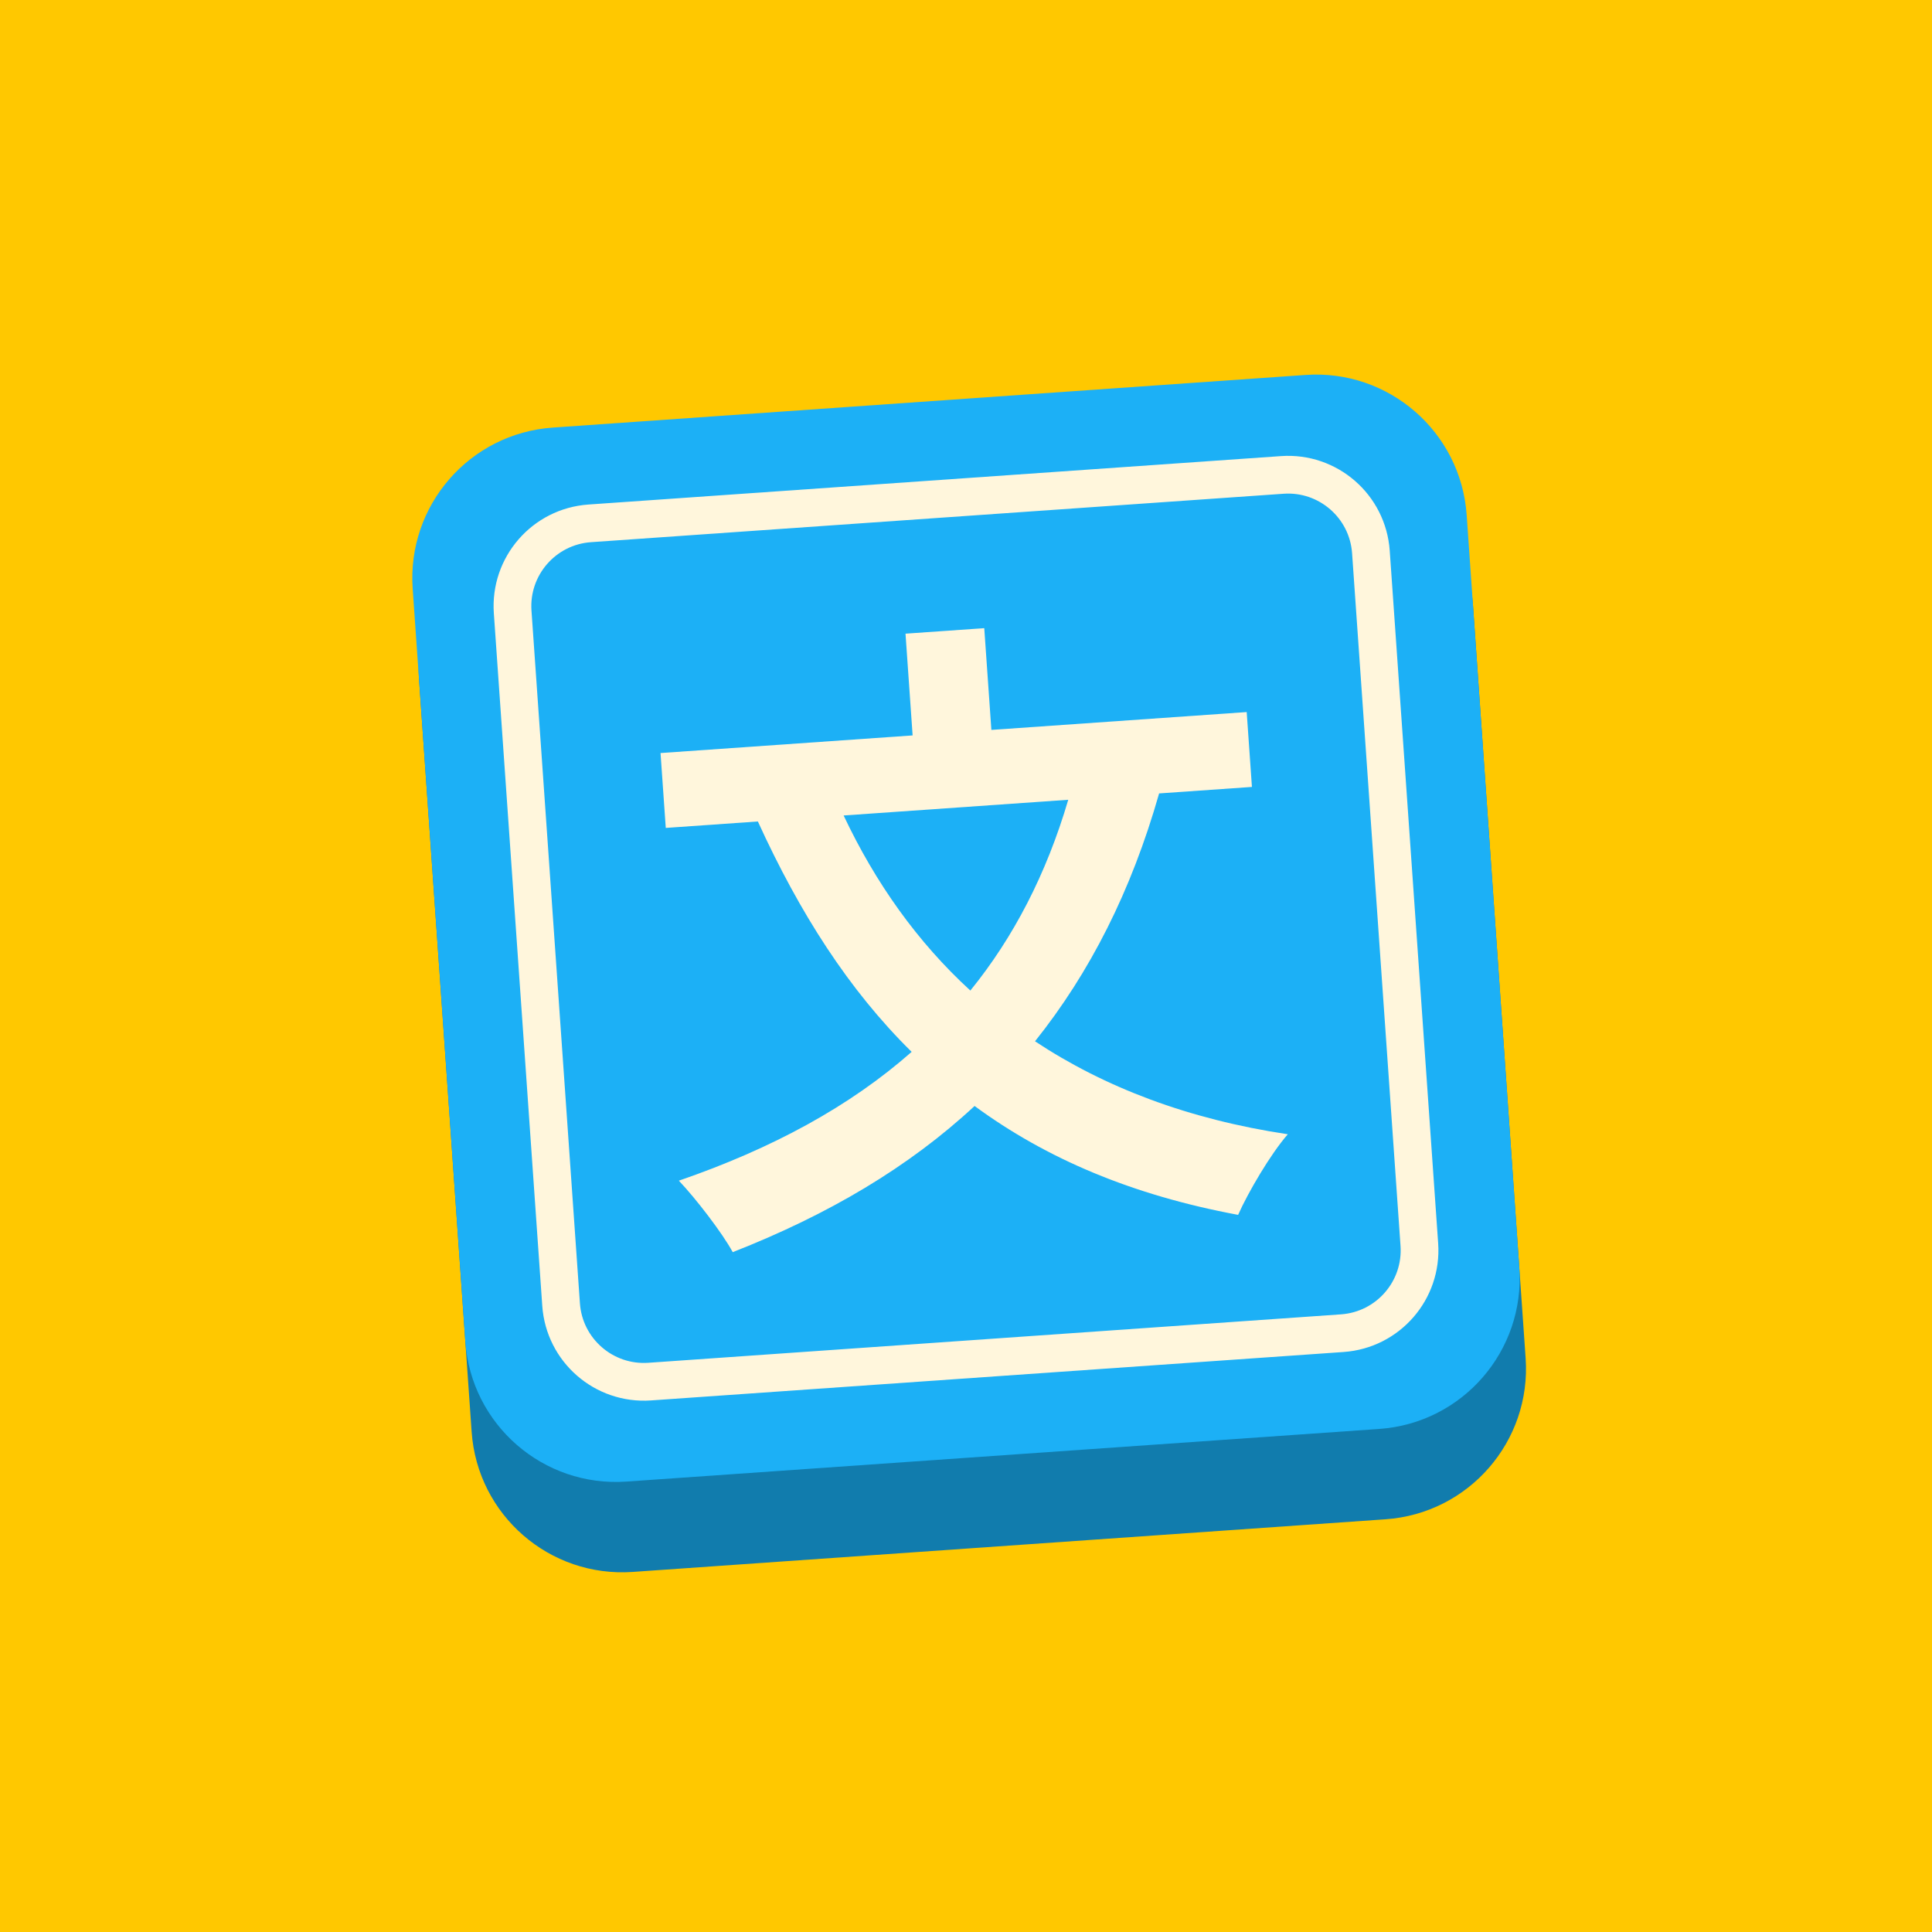
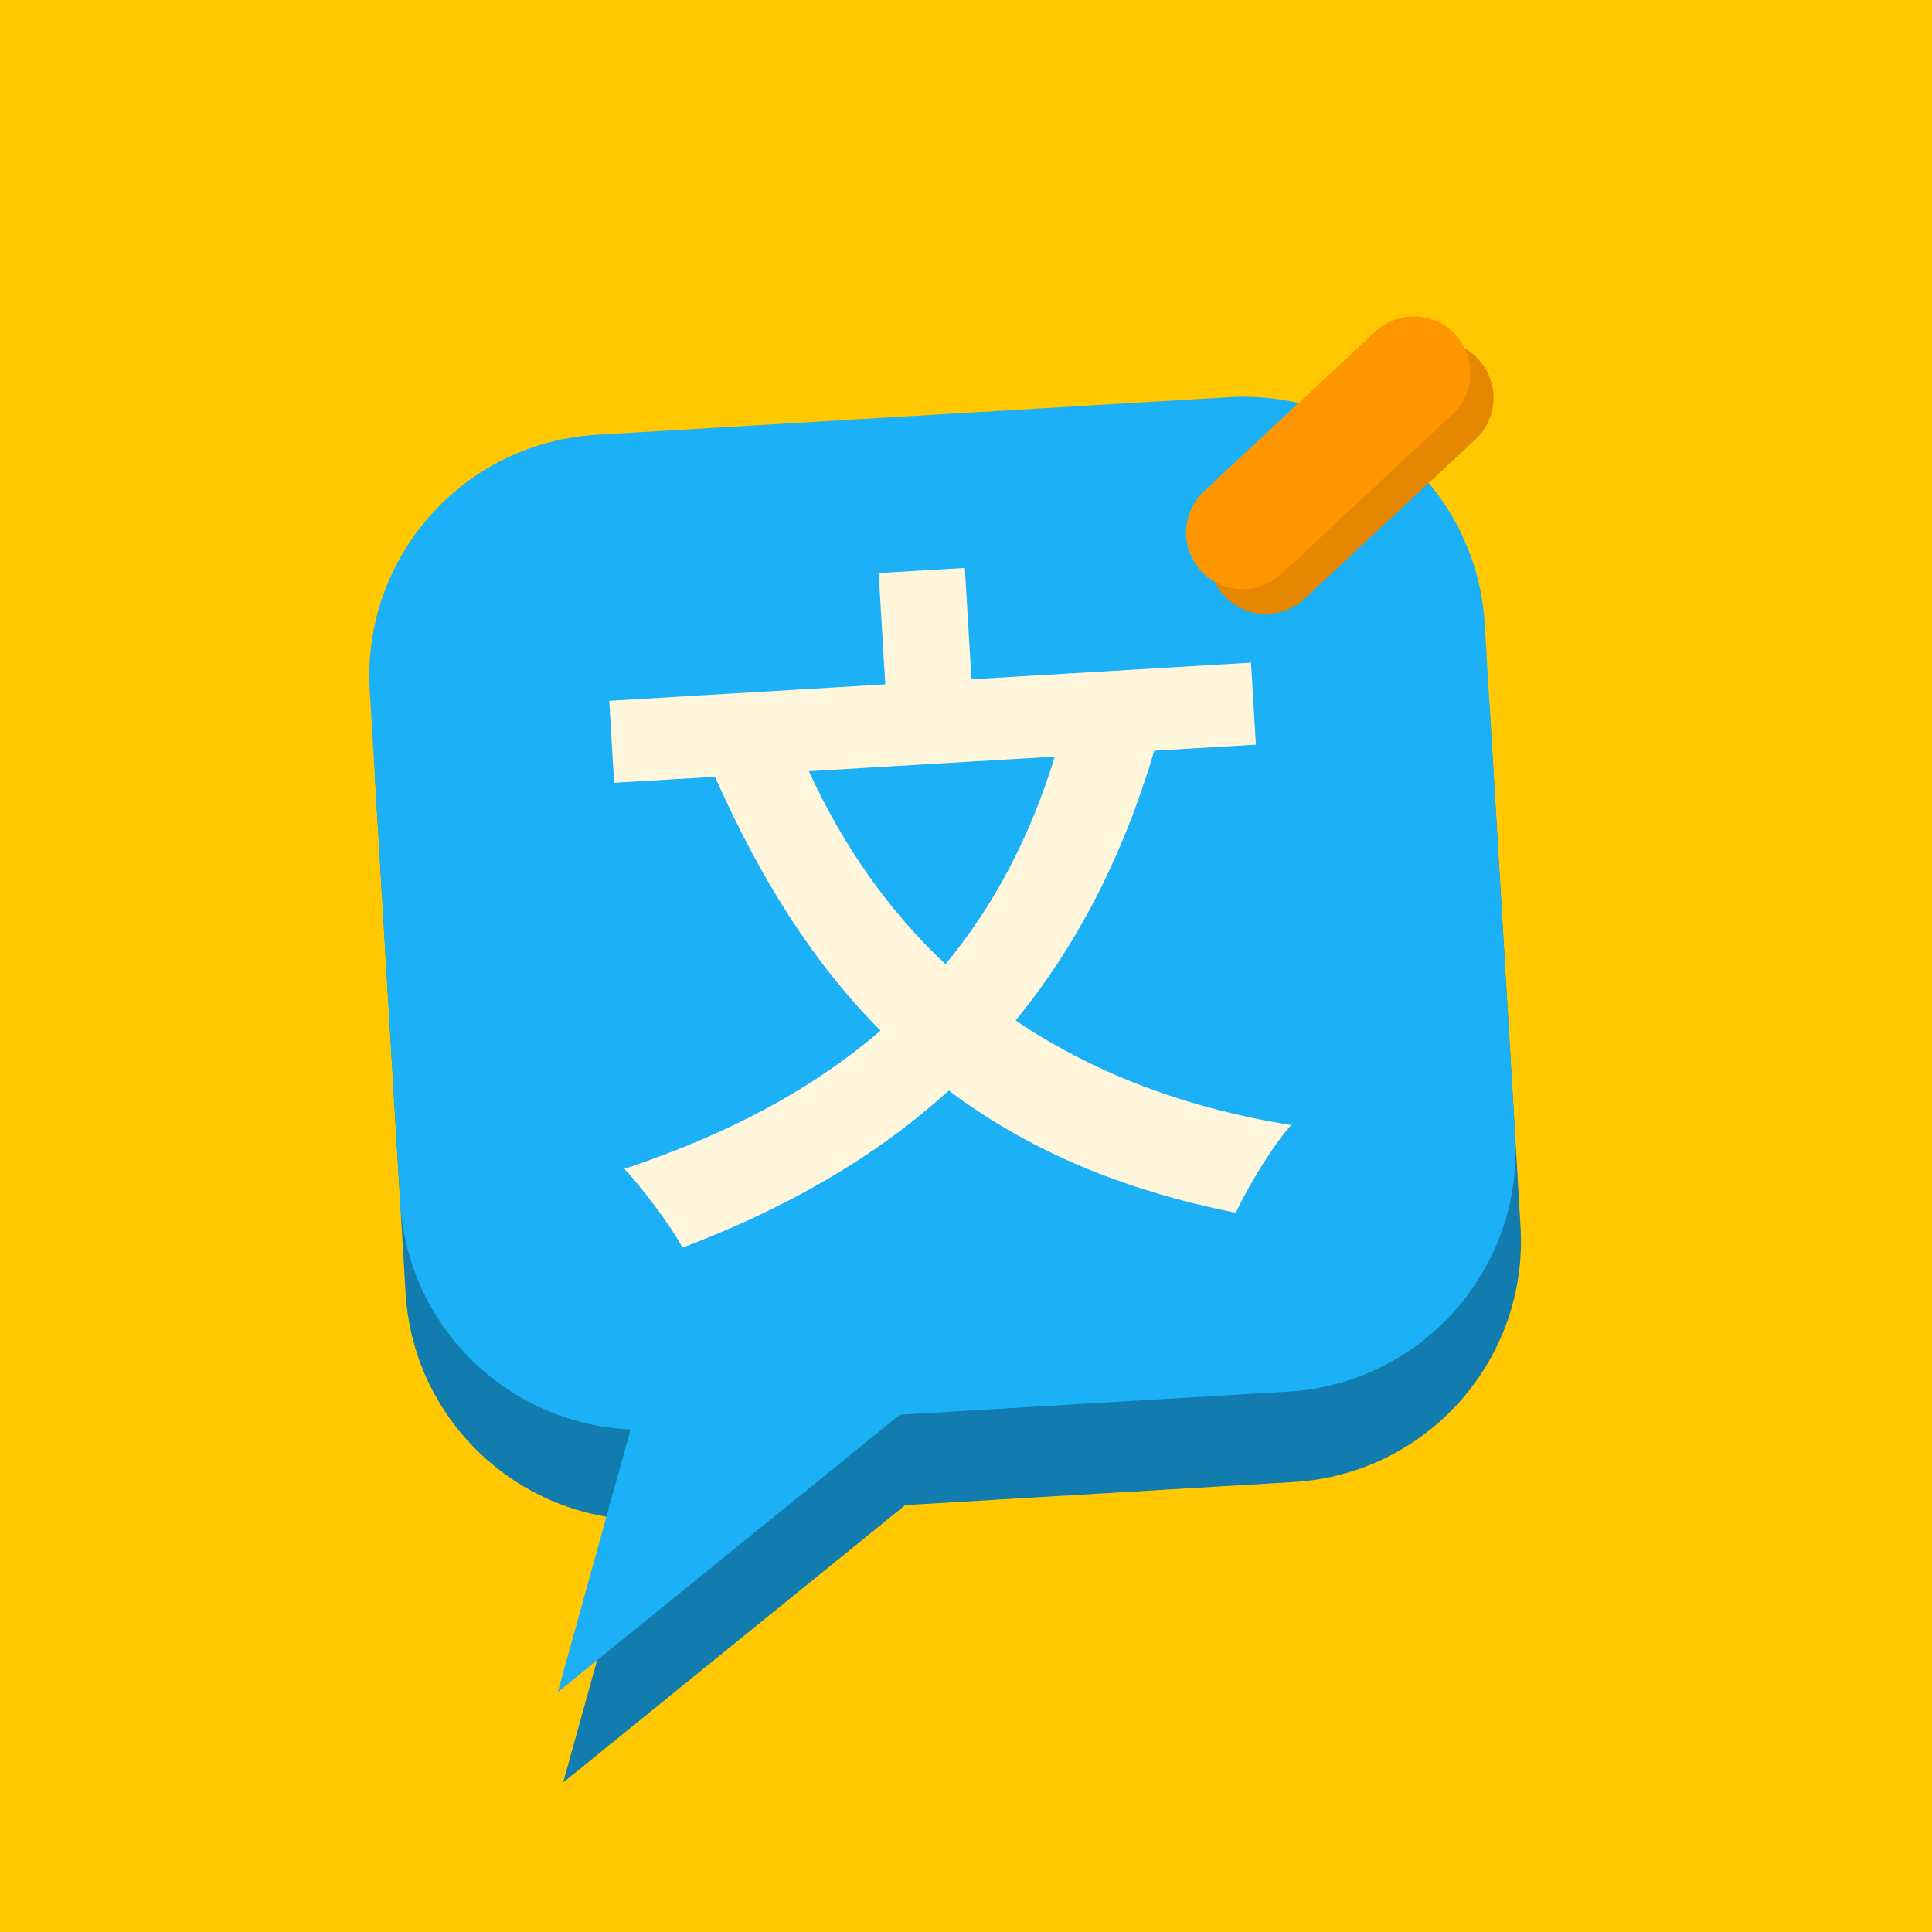
<svg xmlns="http://www.w3.org/2000/svg" width="512" height="512" viewBox="0 0 512 512">
  <rect width="512" height="512" fill="#ffc800" />
-   <g transform="translate(256 246) rotate(-4)">
-     <rect x="-140" y="-116" width="280" height="280" rx="40" fill="#117cad" />
-     <rect x="-140" y="-140" width="280" height="280" rx="40" fill="#1cb0f6" />
-     <rect x="-114" y="-114" width="228" height="228" rx="22" fill="none" stroke="#fff6dc" stroke-width="10" />
-     <text x="0" y="6" dominant-baseline="middle" font-family="LXGW WenKai TC, Kaiti TC, Kaiti SC, STKaiti, BiauKai, DFKai-SB, KaiTi, serif" font-size="170" font-weight="700" fill="#fff6dc" text-anchor="middle">文</text>
+   <g transform="translate(250 246) rotate(-3.4)">
+     <g fill="#117cad" transform="translate(0 24)">
+       <rect x="-148" y="-136" width="296" height="264" rx="64" />
+       <path d="M-88 120 L-114 196 L-8 120 Z" />
+     </g>
+     <g fill="#1cb0f6">
+       <rect x="-148" y="-136" width="296" height="264" rx="64" />
+       <path d="M-88 120 L-114 196 L-8 120 Z" />
+     </g>
+     <text x="0" y="-2" dominant-baseline="middle" font-family="LXGW WenKai TC, Kaiti TC, Kaiti SC, STKaiti, BiauKai, DFKai-SB, KaiTi, serif" font-size="186" font-weight="700" fill="#fff6dc" text-anchor="middle">文</text>
+   </g>
+   <g transform="translate(352 120) rotate(-43)">
+     <rect x="-46" y="-6" width="92" height="30" rx="15" fill="#e58700" />
+     <rect x="-46" y="-15" width="92" height="30" rx="15" fill="#ff9600" />
  </g>
</svg>
